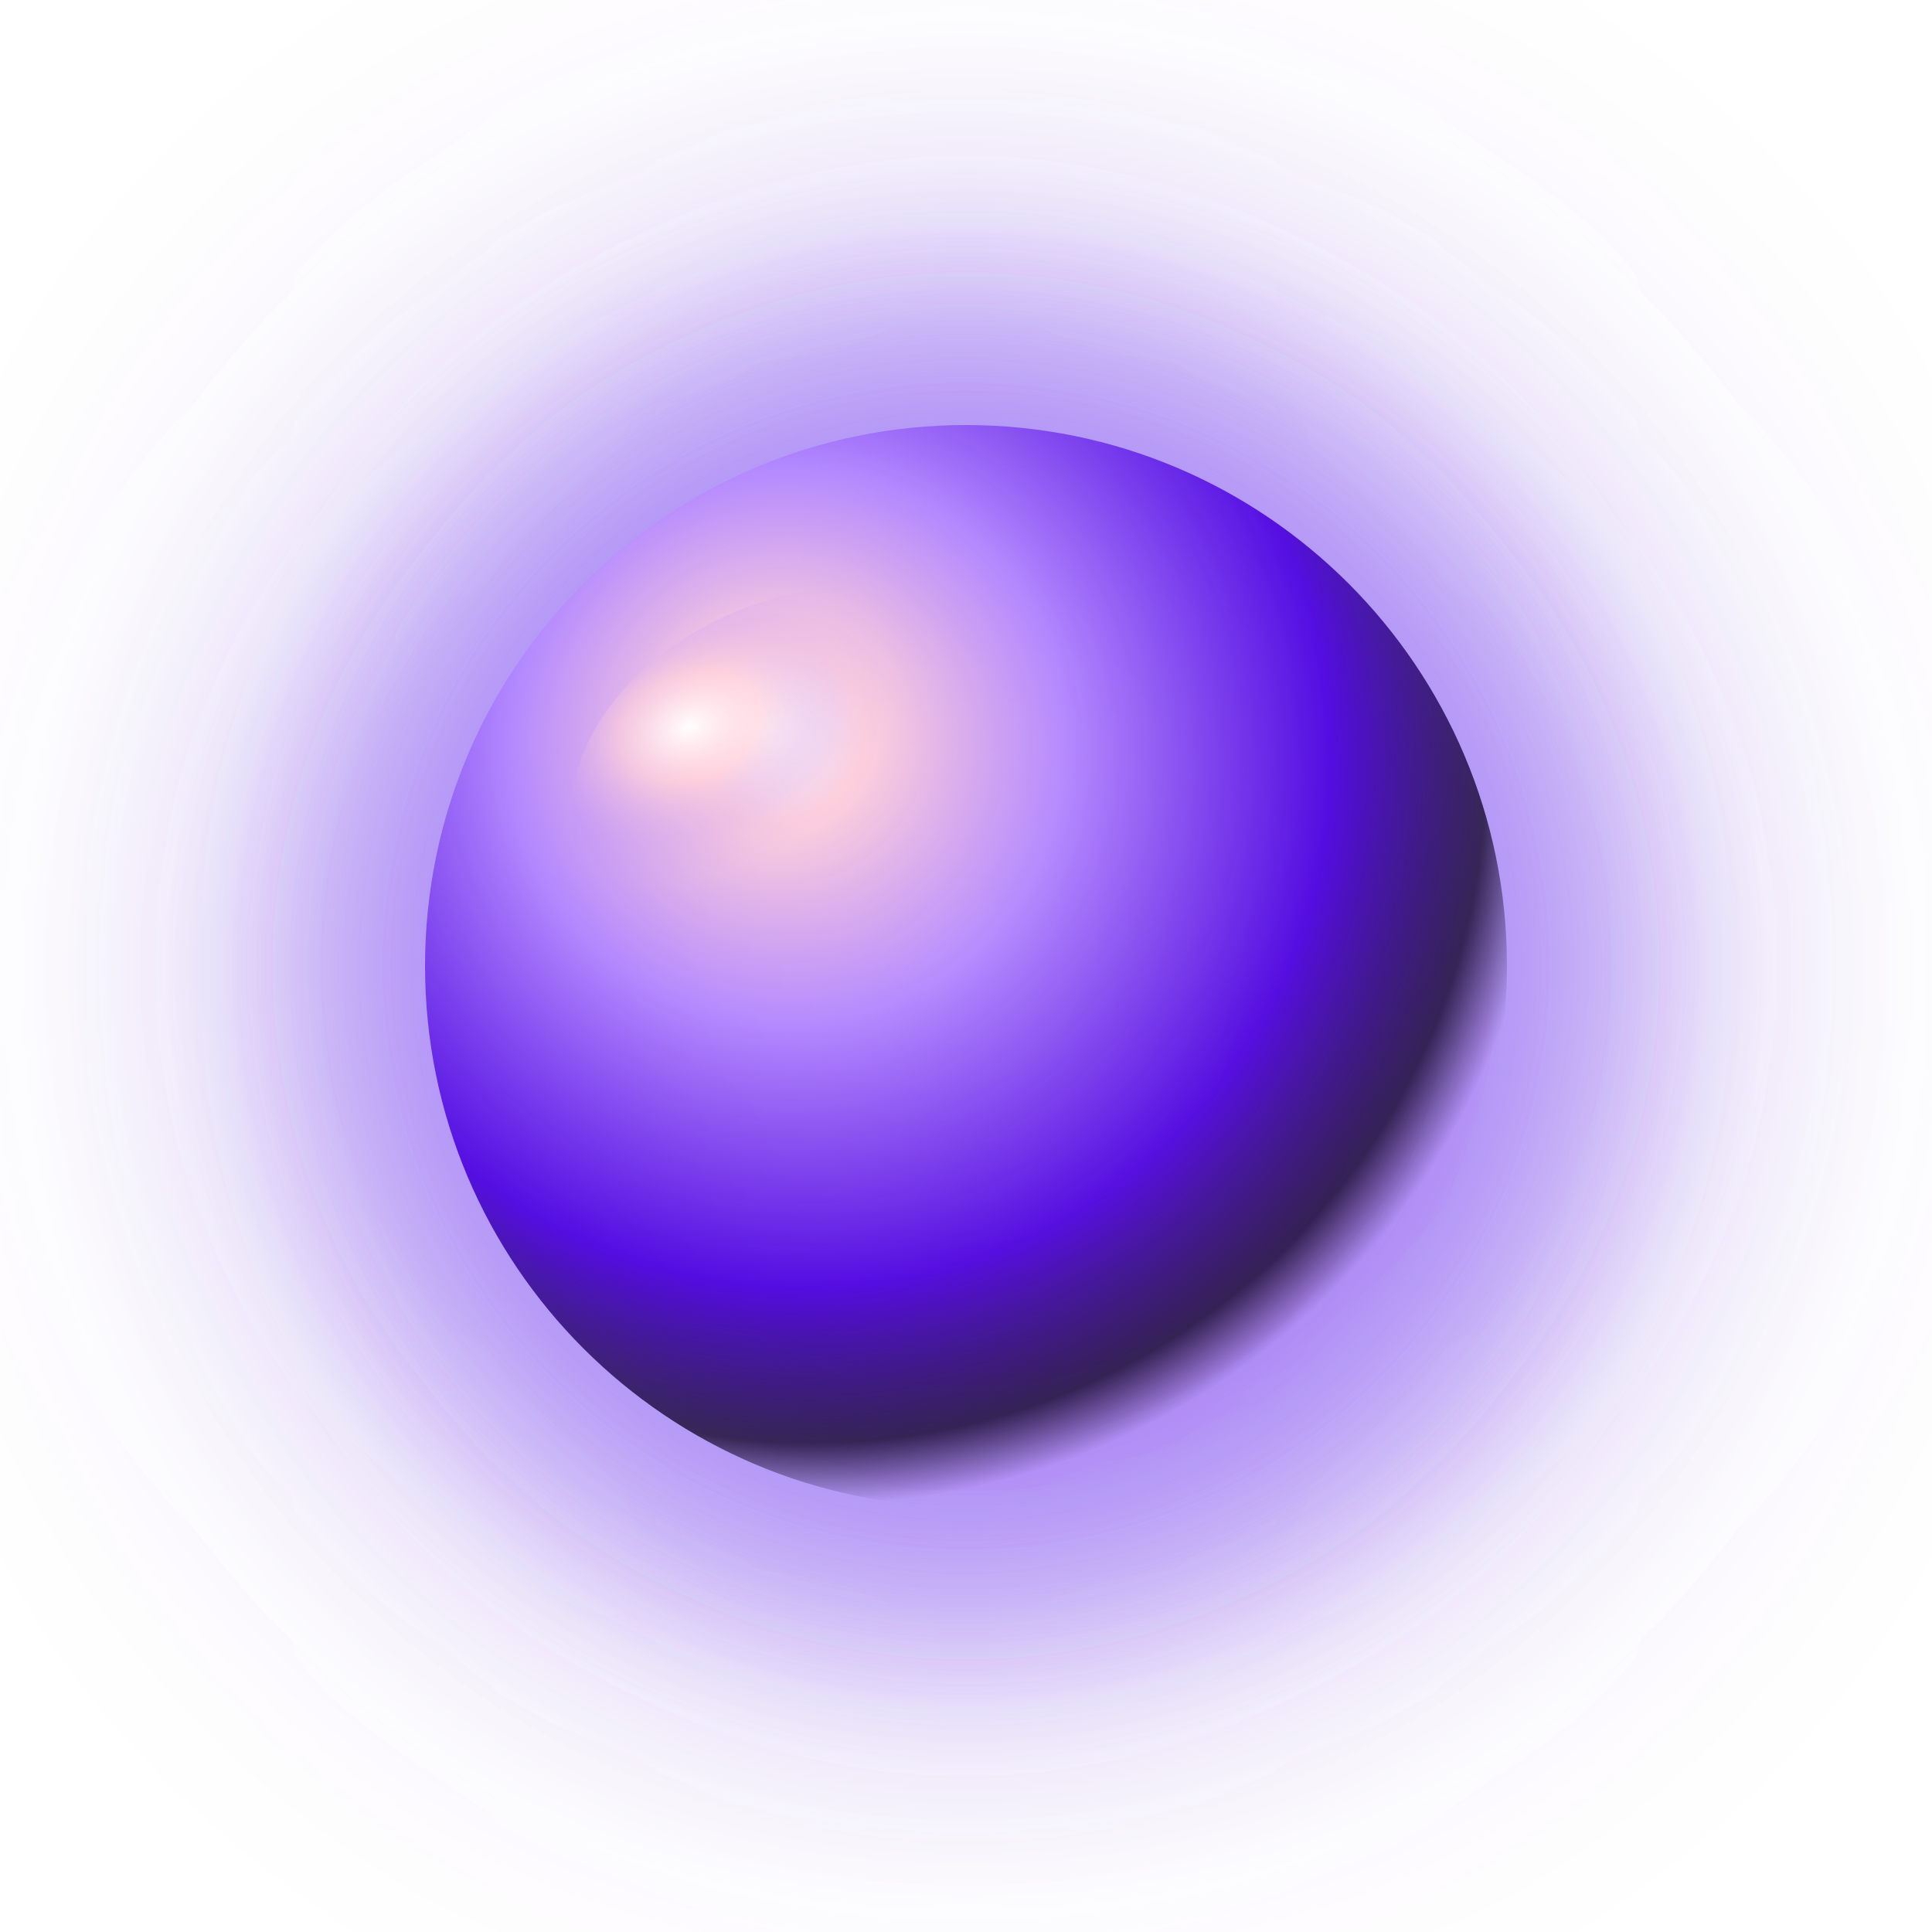
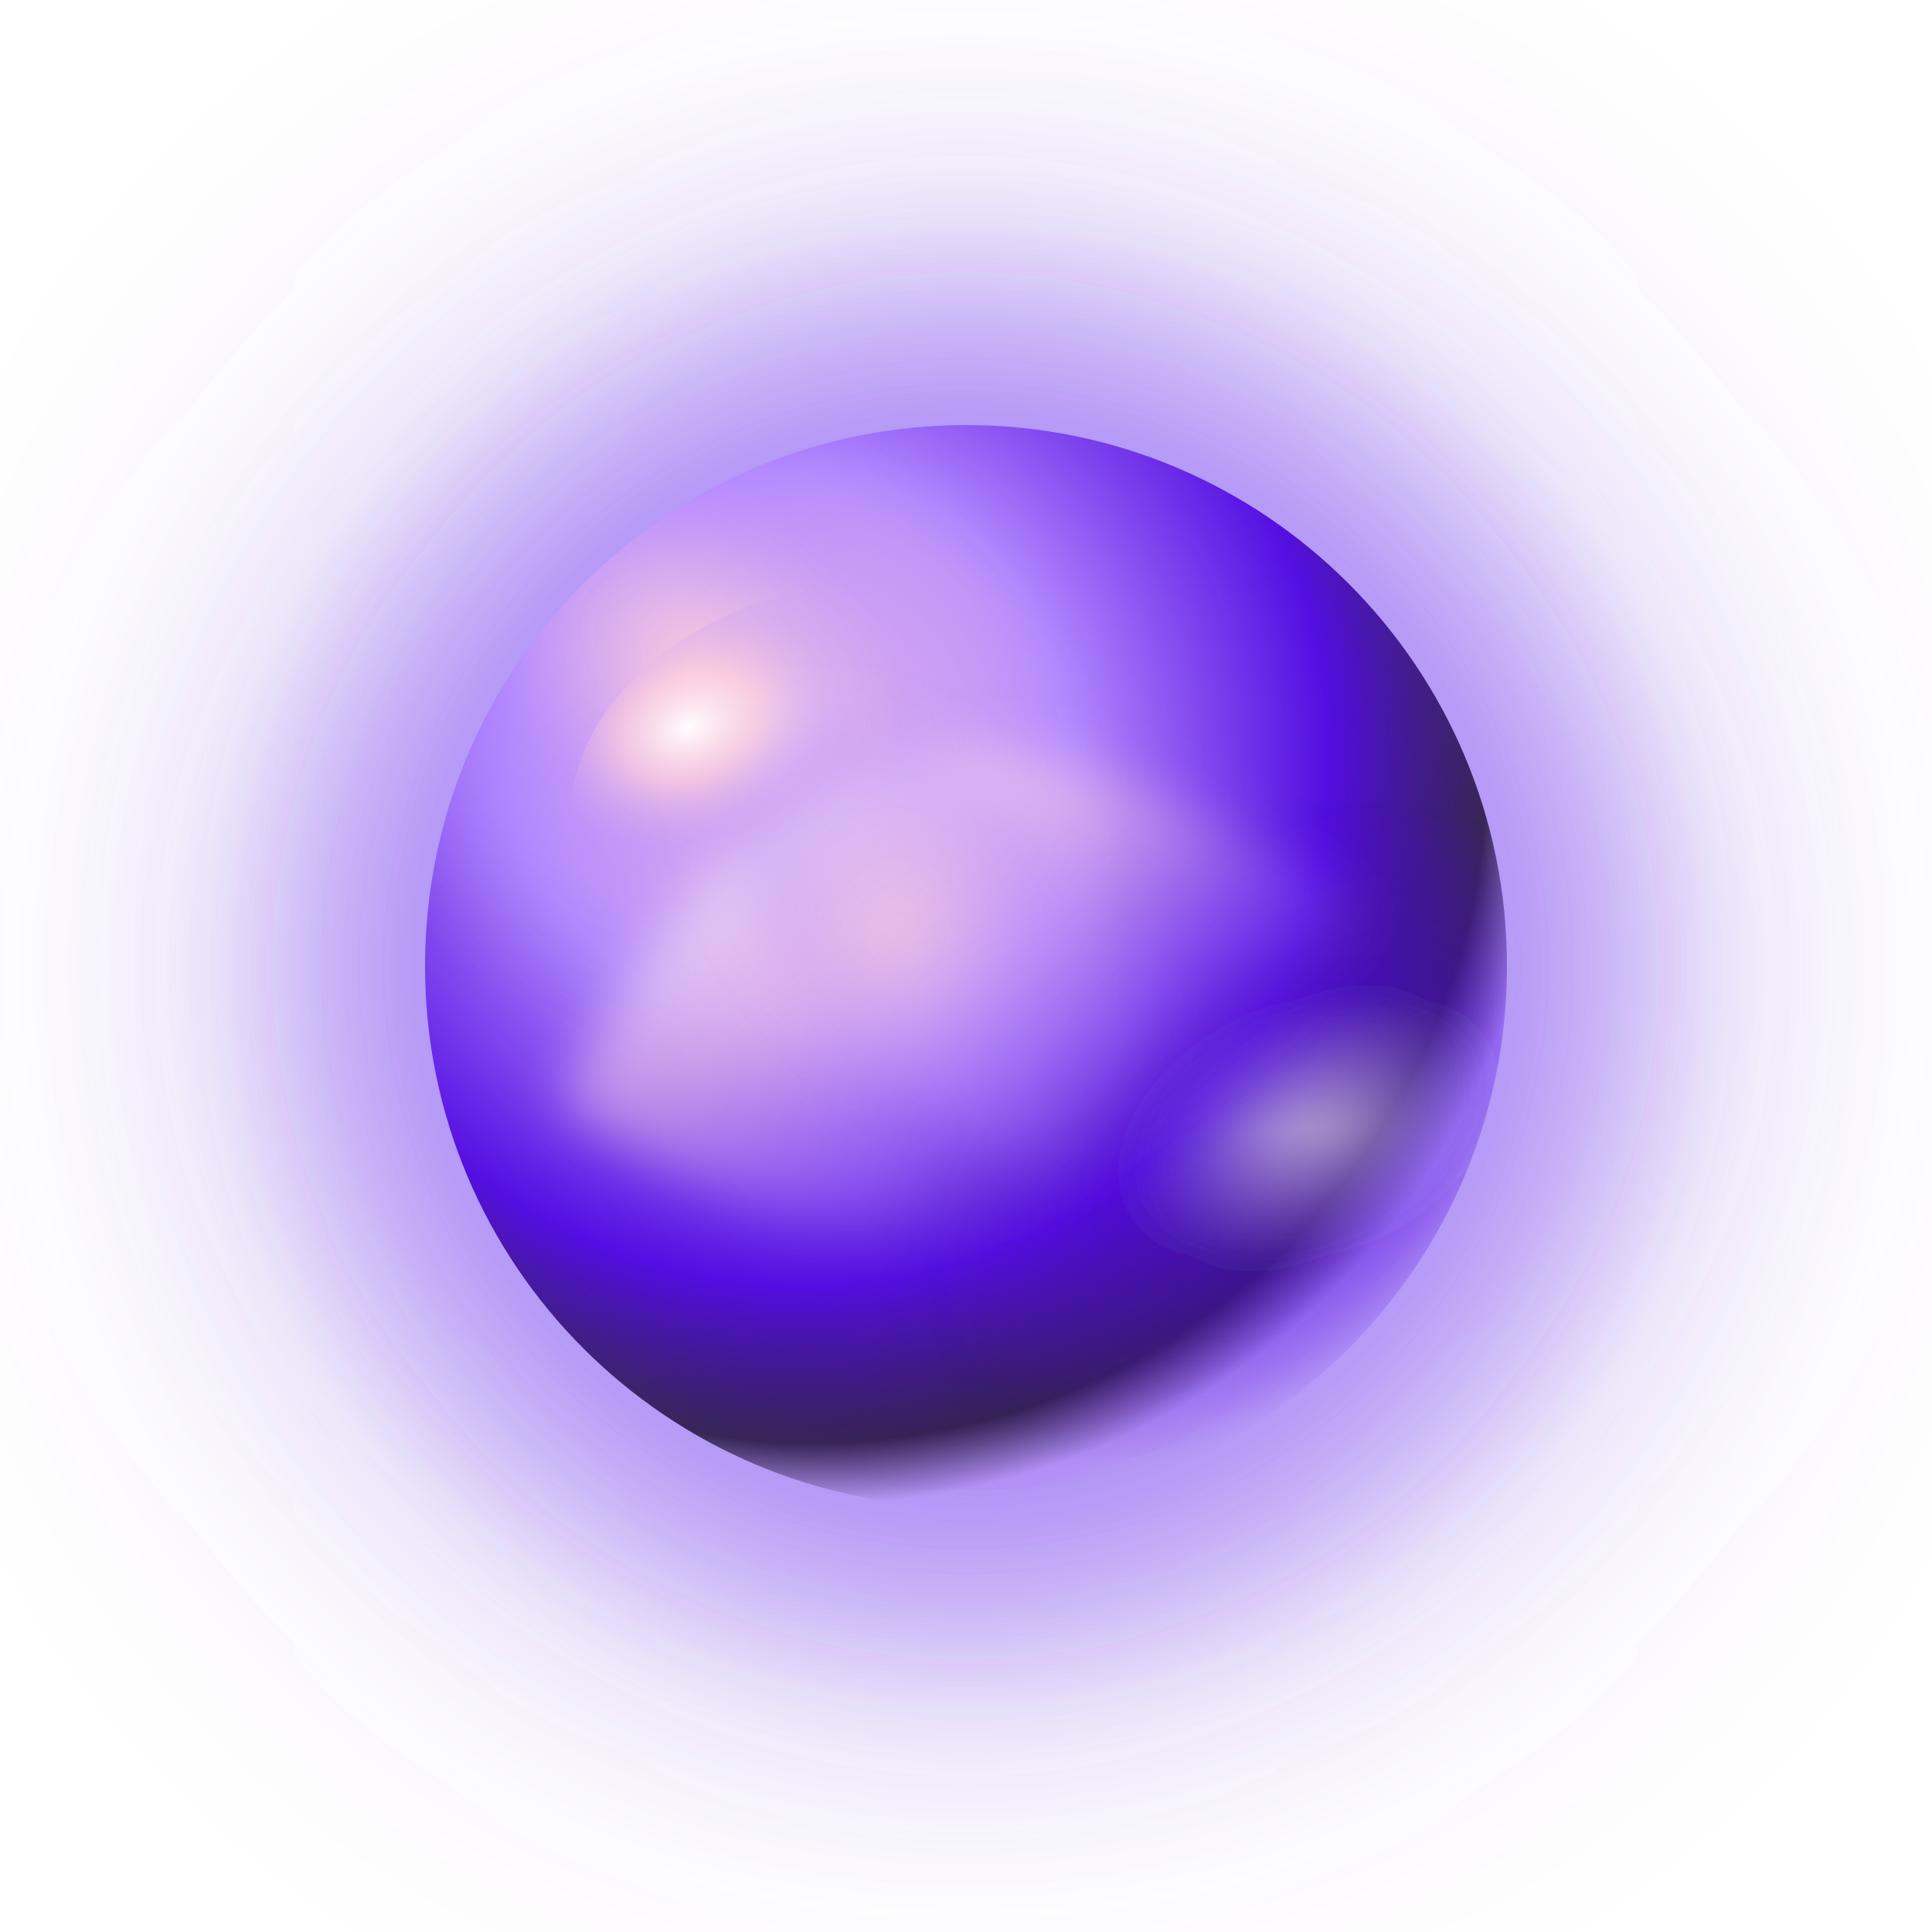
<svg xmlns="http://www.w3.org/2000/svg" width="1000" height="1000" viewBox="0 0 1000 1000">
  <defs>
    <filter id="ultraAura" x="-60%" y="-60%" width="220%" height="220%">
      <feGaussianBlur stdDeviation="80" result="blur1" />
    </filter>
    <filter id="softCorona" x="-40%" y="-40%" width="180%" height="180%">
      <feGaussianBlur stdDeviation="45" result="blur2" />
    </filter>
    <filter id="intenseGlow" x="-30%" y="-30%" width="160%" height="160%">
      <feGaussianBlur stdDeviation="22" result="blur3" />
    </filter>
+     <filter id="plasmaDiffusion" x="-20%" y="-20%" width="140%" height="140%">
+       <feGaussianBlur stdDeviation="14" result="blur4" />
+     </filter>
+     <clipPath id="coreClip">
+       <circle cx="500" cy="500" r="280" />
+     </clipPath>
    <radialGradient id="outerRadiance" cx="50%" cy="50%" r="50%">
      <stop offset="0%" stop-color="#b388ff" stop-opacity="0.95" />
      <stop offset="25%" stop-color="#4a00e0" stop-opacity="0.70" />
      <stop offset="55%" stop-color="#4a00e0" stop-opacity="0.35" />
      <stop offset="80%" stop-color="#b388ff" stop-opacity="0.10" />
      <stop offset="100%" stop-color="#0d0221" stop-opacity="0.0" />
    </radialGradient>
    <radialGradient id="coronalHalo" cx="50%" cy="50%" r="50%">
      <stop offset="0%" stop-color="#ffffff" stop-opacity="0.80" />
      <stop offset="35%" stop-color="#ffd1dc" stop-opacity="0.65" />
      <stop offset="70%" stop-color="#b388ff" stop-opacity="0.30" />
      <stop offset="100%" stop-color="#4a00e0" stop-opacity="0.0" />
    </radialGradient>
    <radialGradient id="orbVolumetric" cx="36%" cy="32%" r="68%" fx="32%" fy="28%">
      <stop offset="0%" stop-color="#ffffff" stop-opacity="1.0" />
      <stop offset="12%" stop-color="#ffd1dc" stop-opacity="0.98" />
      <stop offset="38%" stop-color="#b388ff" stop-opacity="0.95" />
      <stop offset="72%" stop-color="#4a00e0" stop-opacity="0.90" />
      <stop offset="92%" stop-color="#0d0221" stop-opacity="0.75" />
      <stop offset="100%" stop-color="#0d0221" stop-opacity="0.0" />
    </radialGradient>
+     <radialGradient id="plasmaVortex1" cx="40%" cy="38%" r="60%">
+       <stop offset="0%" stop-color="#ffd1dc" stop-opacity="0.90" />
+       <stop offset="45%" stop-color="#b388ff" stop-opacity="0.65" />
+       <stop offset="85%" stop-color="#b388ff" stop-opacity="0.20" />
+       <stop offset="100%" stop-color="#0d0221" stop-opacity="0.0" />
+     </radialGradient>
+     <radialGradient id="plasmaVortex2" cx="62%" cy="65%" r="55%">
+       <stop offset="0%" stop-color="#ffffff" stop-opacity="0.85" />
+       <stop offset="40%" stop-color="#4a00e0" stop-opacity="0.55" />
+       <stop offset="80%" stop-color="#4a00e0" stop-opacity="0.15" />
+       <stop offset="100%" stop-color="#0d0221" stop-opacity="0.0" />
+     </radialGradient>
+     <linearGradient id="fluidStreamer" x1="15%" y1="20%" x2="85%" y2="80%">
+       <stop offset="0%" stop-color="#ffffff" stop-opacity="0.85" />
+       <stop offset="35%" stop-color="#ffd1dc" stop-opacity="0.70" />
+       <stop offset="70%" stop-color="#b388ff" stop-opacity="0.40" />
+       <stop offset="100%" stop-color="#0d0221" stop-opacity="0.0" />
+     </linearGradient>
    <radialGradient id="specularGleam" cx="30%" cy="26%" r="42%">
      <stop offset="0%" stop-color="#ffffff" stop-opacity="0.98" />
      <stop offset="35%" stop-color="#ffd1dc" stop-opacity="0.60" />
      <stop offset="80%" stop-color="#b388ff" stop-opacity="0.10" />
      <stop offset="100%" stop-color="#b388ff" stop-opacity="0.0" />
    </radialGradient>
  </defs>
  <circle cx="500" cy="500" r="480" fill="url(#outerRadiance)" filter="url(#ultraAura)" />
  <circle cx="500" cy="500" r="422" fill="url(#outerRadiance)" filter="url(#softCorona)" opacity="0.9" />
  <circle cx="500" cy="500" r="380" fill="url(#coronalHalo)" filter="url(#intenseGlow)" />
  <circle cx="500" cy="500" r="280" fill="url(#orbVolumetric)" />
+   <g clip-path="url(#coreClip)">
+     <ellipse cx="374" cy="402" rx="238" ry="154" fill="url(#plasmaVortex1)" filter="url(#plasmaDiffusion)" transform="rotate(35 374 402)" opacity="0.85" />
+     <ellipse cx="612" cy="584" rx="210" ry="140" fill="url(#plasmaVortex2)" filter="url(#plasmaDiffusion)" transform="rotate(-40 612 584)" opacity="0.78" />
+     <path d="M 290 570 C 416 318, 556 374, 710 472 C 584 654, 444 682, 290 570 Z" fill="url(#fluidStreamer)" filter="url(#plasmaDiffusion)" opacity="0.65" />
+     <path d="M 360 388 C 500 304, 668 556, 612 668 C 472 556, 388 528, 360 388 Z" fill="url(#plasmaVortex1)" filter="url(#plasmaDiffusion)" opacity="0.55" />
+   </g>
  <ellipse cx="420" cy="400" rx="128" ry="92" fill="url(#specularGleam)" transform="rotate(-20 420 400)" />
</svg>
